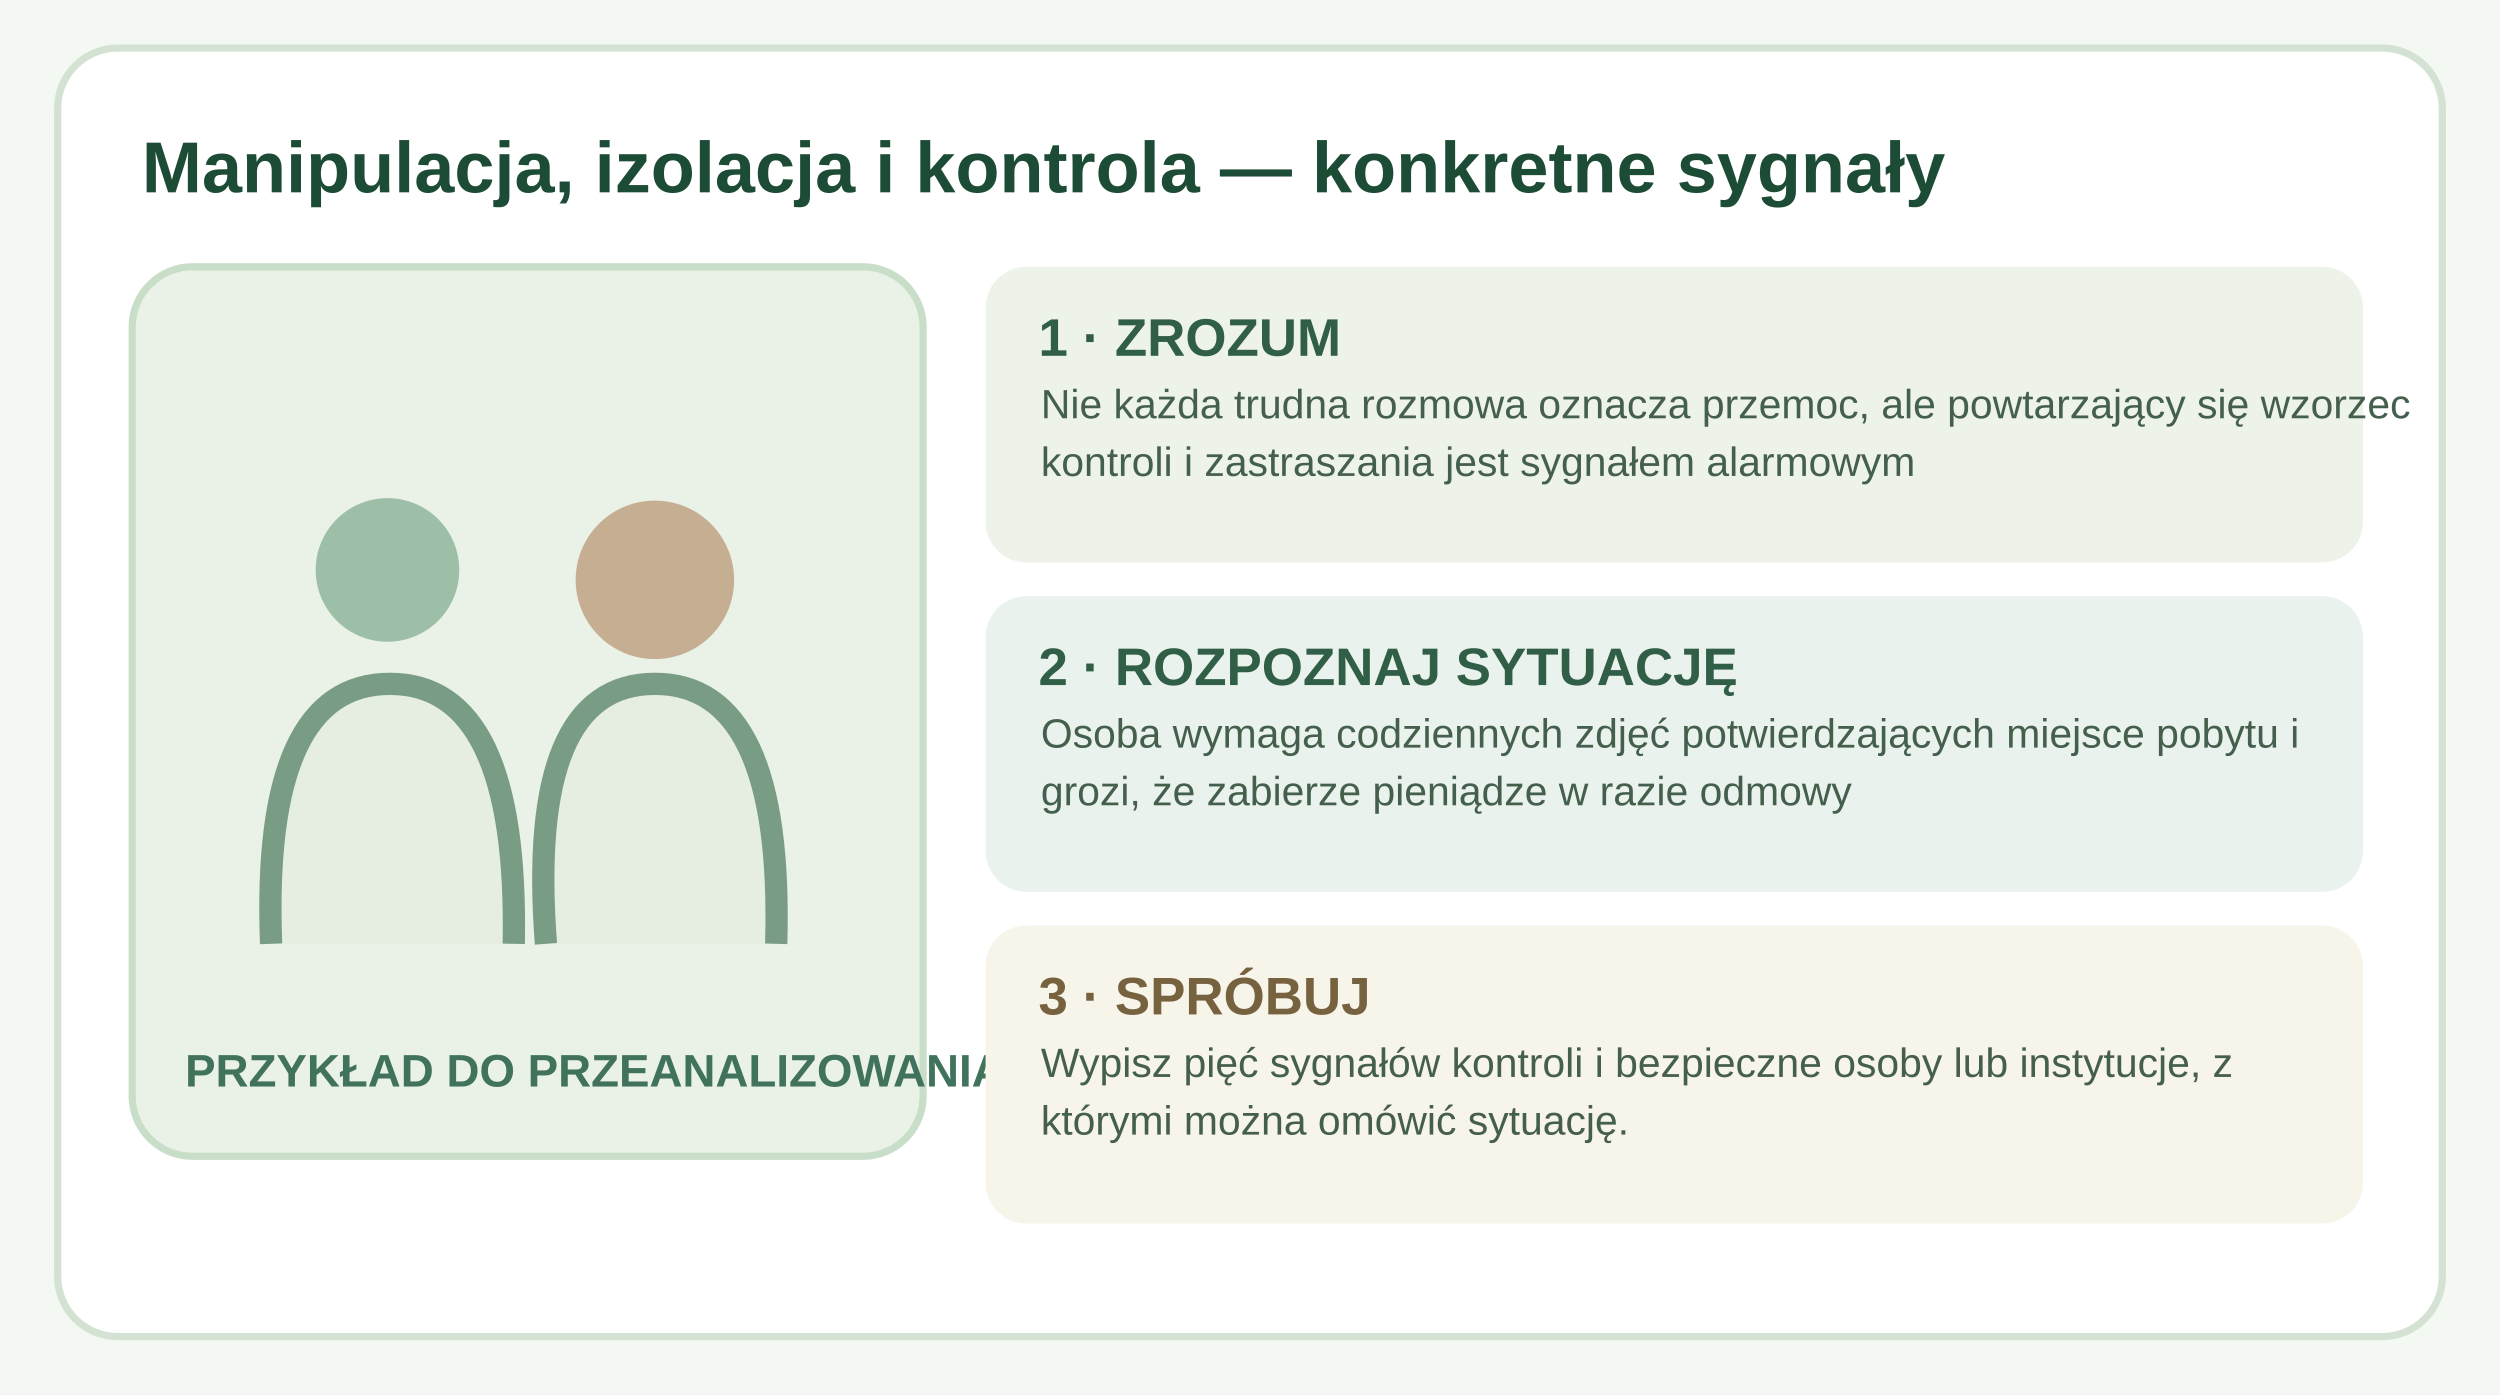
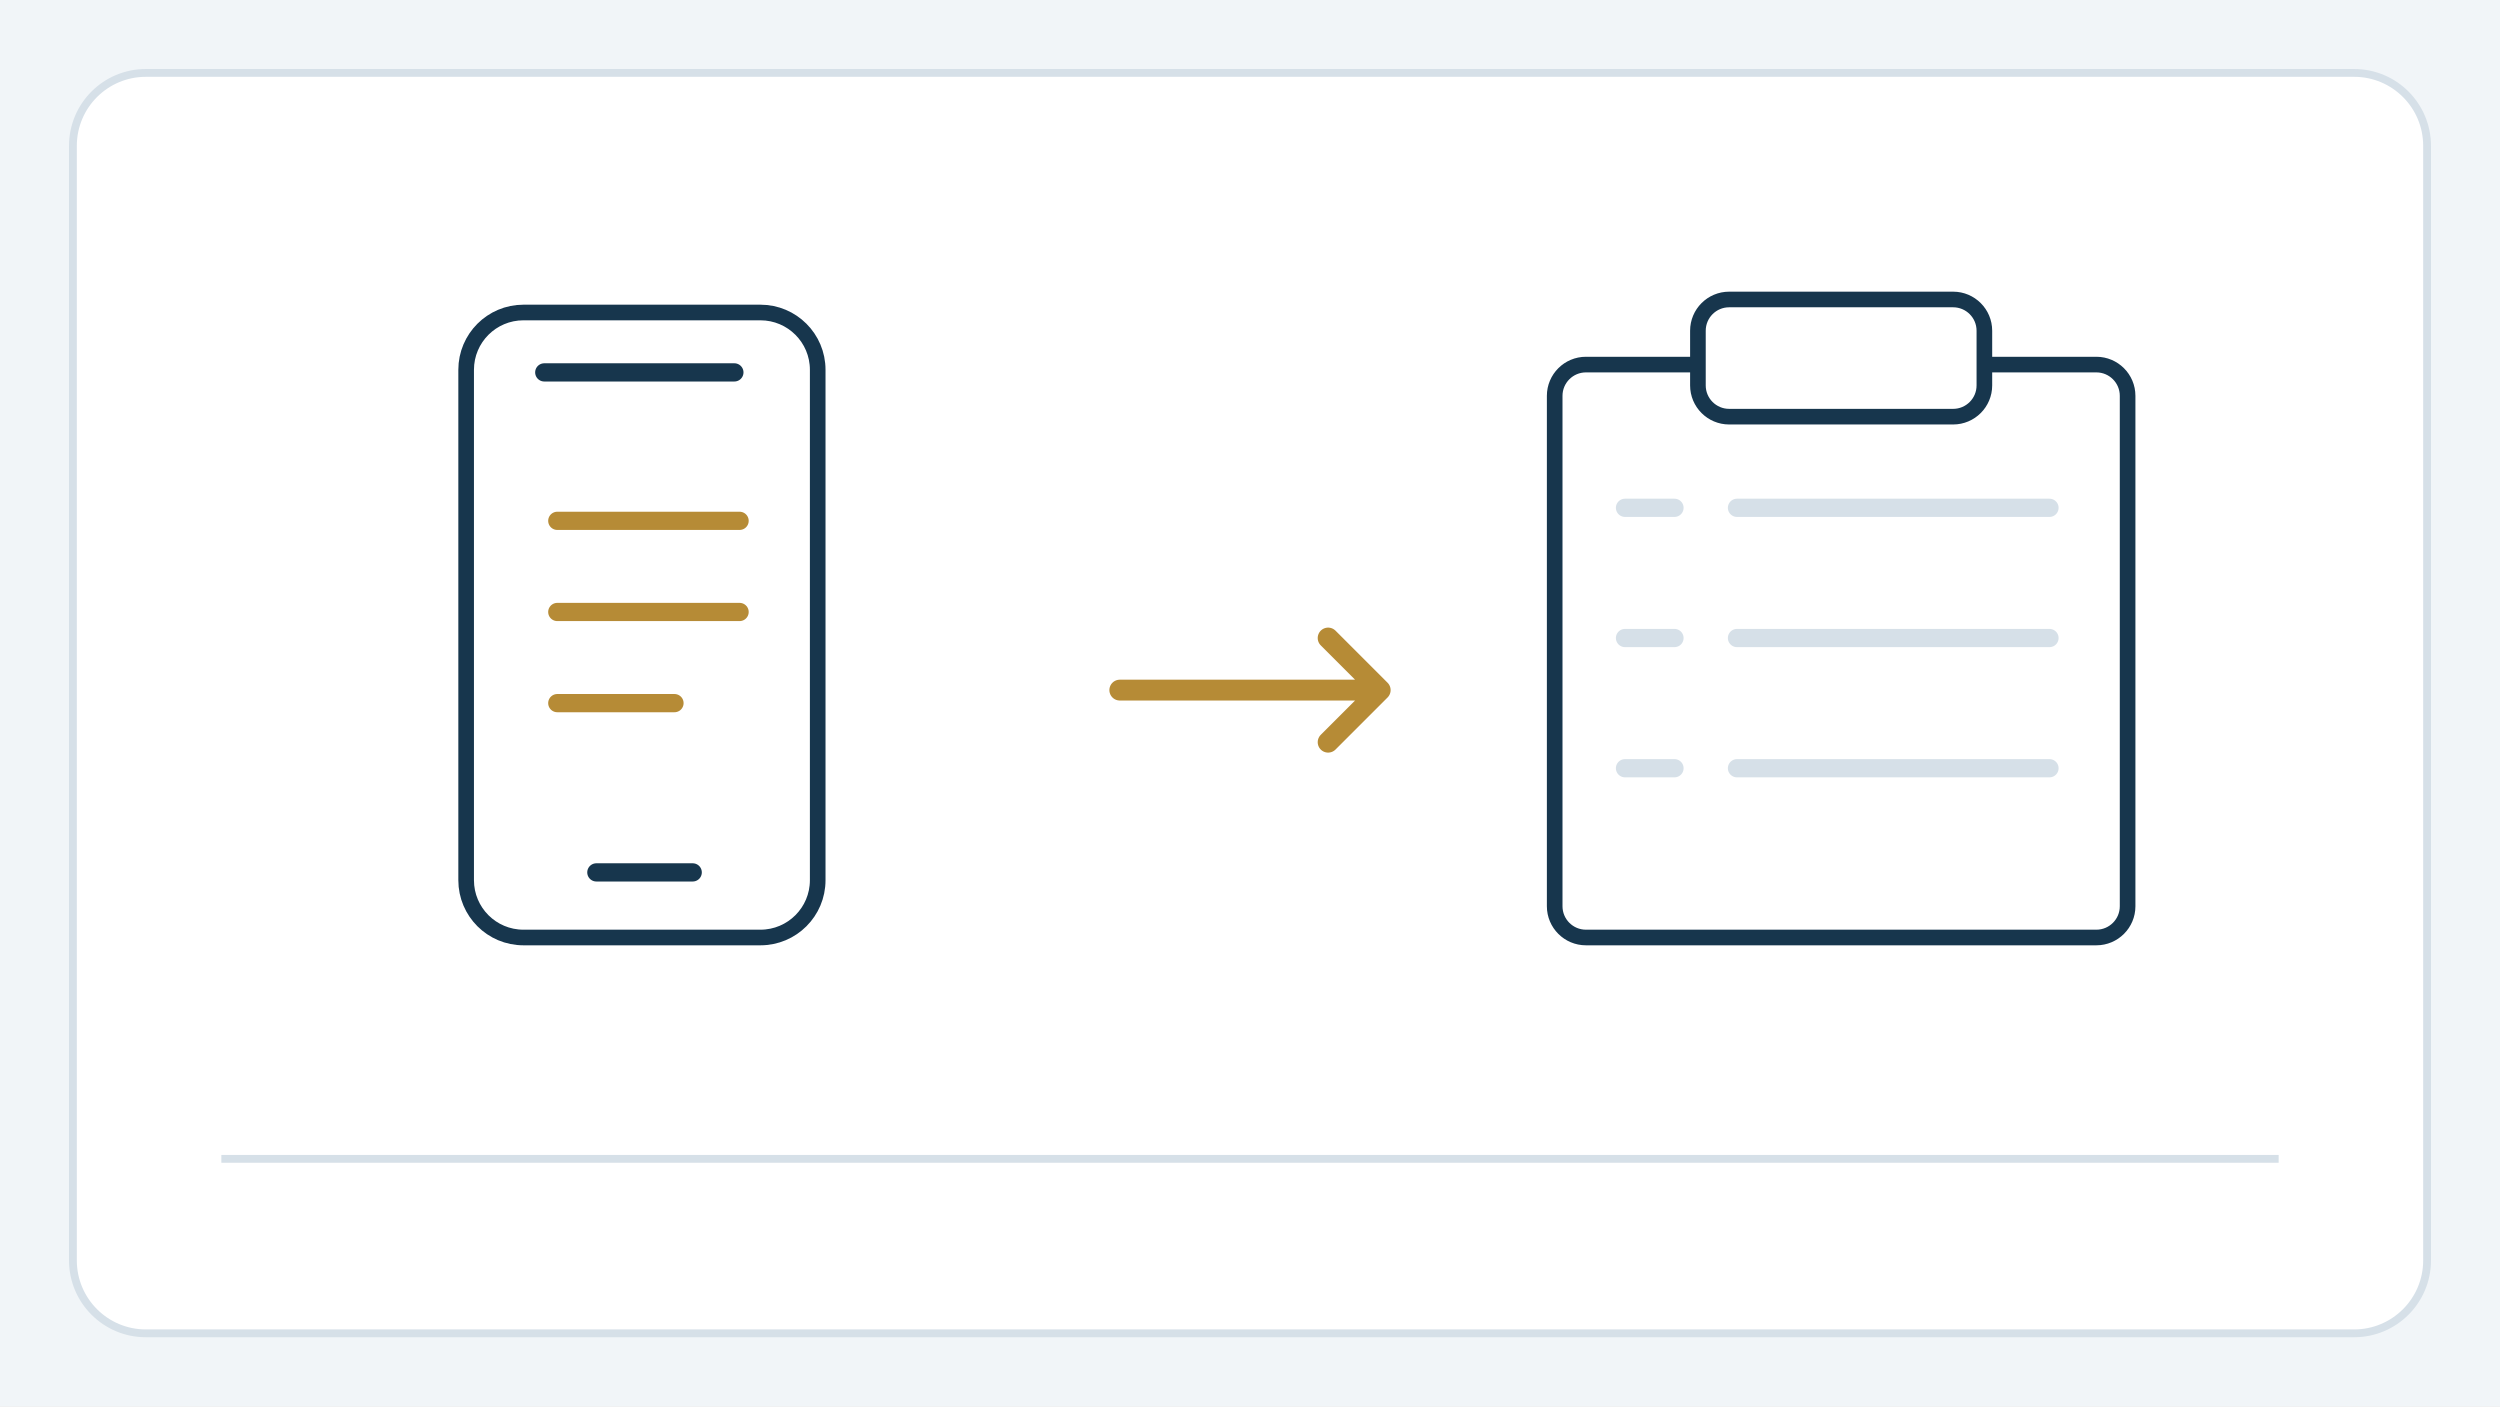
- <svg xmlns="http://www.w3.org/2000/svg" viewBox="0 0 1040 580" width="1040" height="580" role="img" aria-label="Manipulacja, izolacja i kontrola — konkretne sygnały">
-   <rect width="1040" height="580" fill="#f4f8f2" />
-   <rect x="24" y="20" width="992" height="536" rx="25" fill="#fff" stroke="#d4e2d4" stroke-width="3" />
-   <text x="59" y="80" font-family="Arial,sans-serif" font-size="30" font-weight="bold" fill="#1d4c36">Manipulacja, izolacja i kontrola — konkretne sygnały</text>
-   <rect x="55" y="111" width="329" height="370" rx="25" fill="#eaf2e7" stroke="#c9dec8" stroke-width="3" />
-   <g transform="translate(86 165) scale(1.03)">
-     <circle cx="73" cy="70" r="29" fill="#9dbfa8" />
-     <circle cx="181" cy="74" r="32" fill="#c5ae91" />
-     <path d="M26 221q-4-105 48-105q52 0 50 105M137 221q-8-105 44-105q52 0 49 105" fill="#e6eee0" stroke="#799c84" stroke-width="9" />
+ <svg xmlns="http://www.w3.org/2000/svg" width="960" height="540" viewBox="0 0 960 540" role="img" aria-label="Prywatność i kontrola — kontakt i lista kontrolna">
+   <rect width="960" height="540" fill="#f1f5f8" />
+   <rect x="28" y="28" width="904" height="484" rx="28" fill="#fff" stroke="#d6e0e8" stroke-width="3" />
+   <g transform="translate(89 85)">
+     <rect x="90" y="35" width="135" height="240" rx="22" fill="#fff" stroke="#17364d" stroke-width="6" />
+     <path d="M120 58H193 M140 250H177" fill="none" stroke="#17364d" stroke-width="7" stroke-linecap="round" stroke-linejoin="round" />
+     <path d="M125 115H195 M125 150H195 M125 185H170" fill="none" stroke="#b68b36" stroke-width="7" stroke-linecap="round" stroke-linejoin="round" />
  </g>
-   <text x="77" y="452" font-family="Arial,sans-serif" font-size="19" fill="#41735c" font-weight="bold">PRZYKŁAD DO PRZEANALIZOWANIA</text>
-   <rect x="410" y="111" width="573" height="123" rx="17" fill="#eef3e9" />
-   <rect x="410" y="248" width="573" height="123" rx="17" fill="#eaf2ed" />
-   <rect x="410" y="385" width="573" height="124" rx="17" fill="#f7f4e9" />
-   <text x="432" y="148" font-family="Arial,sans-serif" font-size="22" font-weight="bold" fill="#315e46">1 · ZROZUM</text>
-   <text x="432" y="285" font-family="Arial,sans-serif" font-size="22" font-weight="bold" fill="#315e46">2 · ROZPOZNAJ SYTUACJĘ</text>
-   <text x="432" y="422" font-family="Arial,sans-serif" font-size="22" font-weight="bold" fill="#77623f">3 · SPRÓBUJ</text>
-   <text x="433" y="174" font-family="Arial,sans-serif" font-size="17" fill="#455f4d">Nie każda trudna rozmowa oznacza przemoc, ale powtarzający się wzorzec</text>
-   <text x="433" y="198" font-family="Arial,sans-serif" font-size="17" fill="#455f4d">kontroli i zastraszania jest sygnałem alarmowym</text>
-   <text x="433" y="311" font-family="Arial,sans-serif" font-size="17" fill="#455f4d">Osoba wymaga codziennych zdjęć potwierdzających miejsce pobytu i</text>
-   <text x="433" y="335" font-family="Arial,sans-serif" font-size="17" fill="#455f4d">grozi, że zabierze pieniądze w razie odmowy</text>
-   <text x="433" y="448" font-family="Arial,sans-serif" font-size="17" fill="#455f4d">Wypisz pięć sygnałów kontroli i bezpieczne osoby lub instytucje, z</text>
-   <text x="433" y="472" font-family="Arial,sans-serif" font-size="17" fill="#455f4d">którymi można omówić sytuację.</text>
+   <g transform="translate(542 85)">
+     <rect x="55" y="55" width="220" height="220" rx="12" fill="#fff" stroke="#17364d" stroke-width="6" />
+     <rect x="110" y="30" width="110" height="45" rx="12" fill="#fff" stroke="#17364d" stroke-width="6" />
+     <path d="M82 110H101 M125 110H245 M82 160H101 M125 160H245 M82 210H101 M125 210H245" fill="none" stroke="#d6e0e8" stroke-width="7" stroke-linecap="round" stroke-linejoin="round" />
+   </g>
+   <path d="M430 265H530 M510 245L530 265L510 285" fill="none" stroke="#b68b36" stroke-width="8" stroke-linecap="round" stroke-linejoin="round" />
+   <path d="M85 445H875" fill="none" stroke="#d6e0e8" stroke-width="3" />
</svg>
